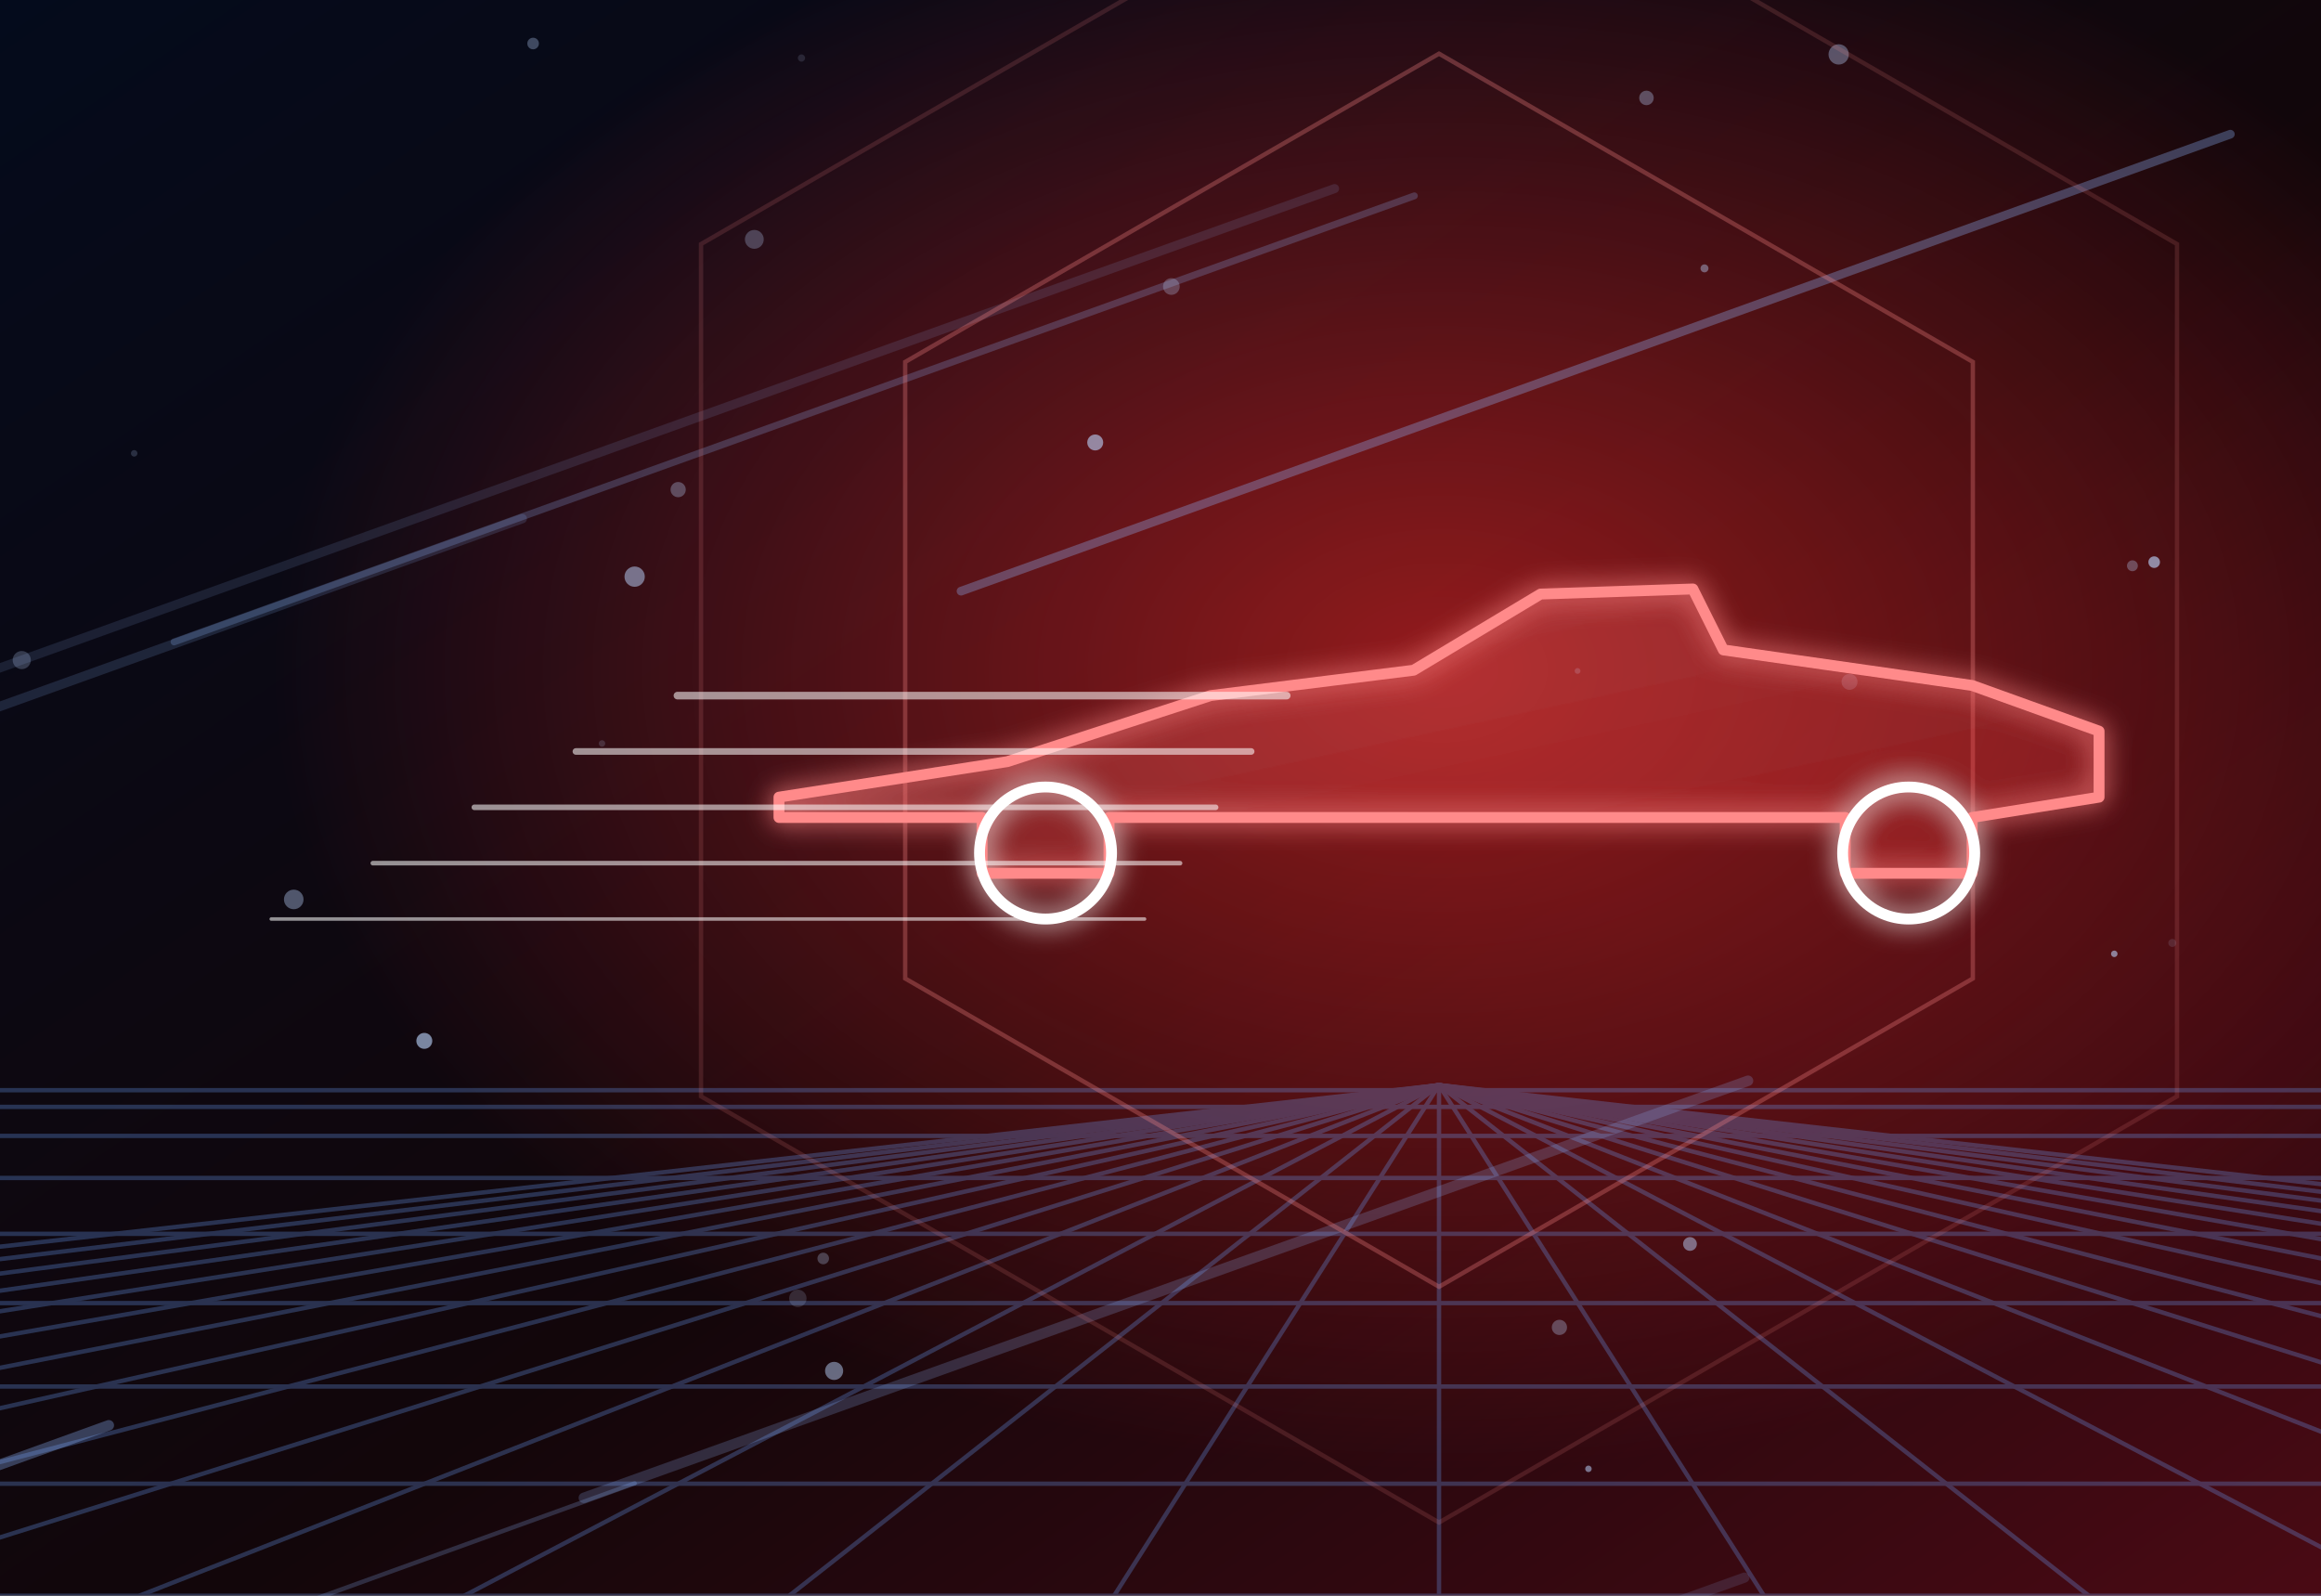
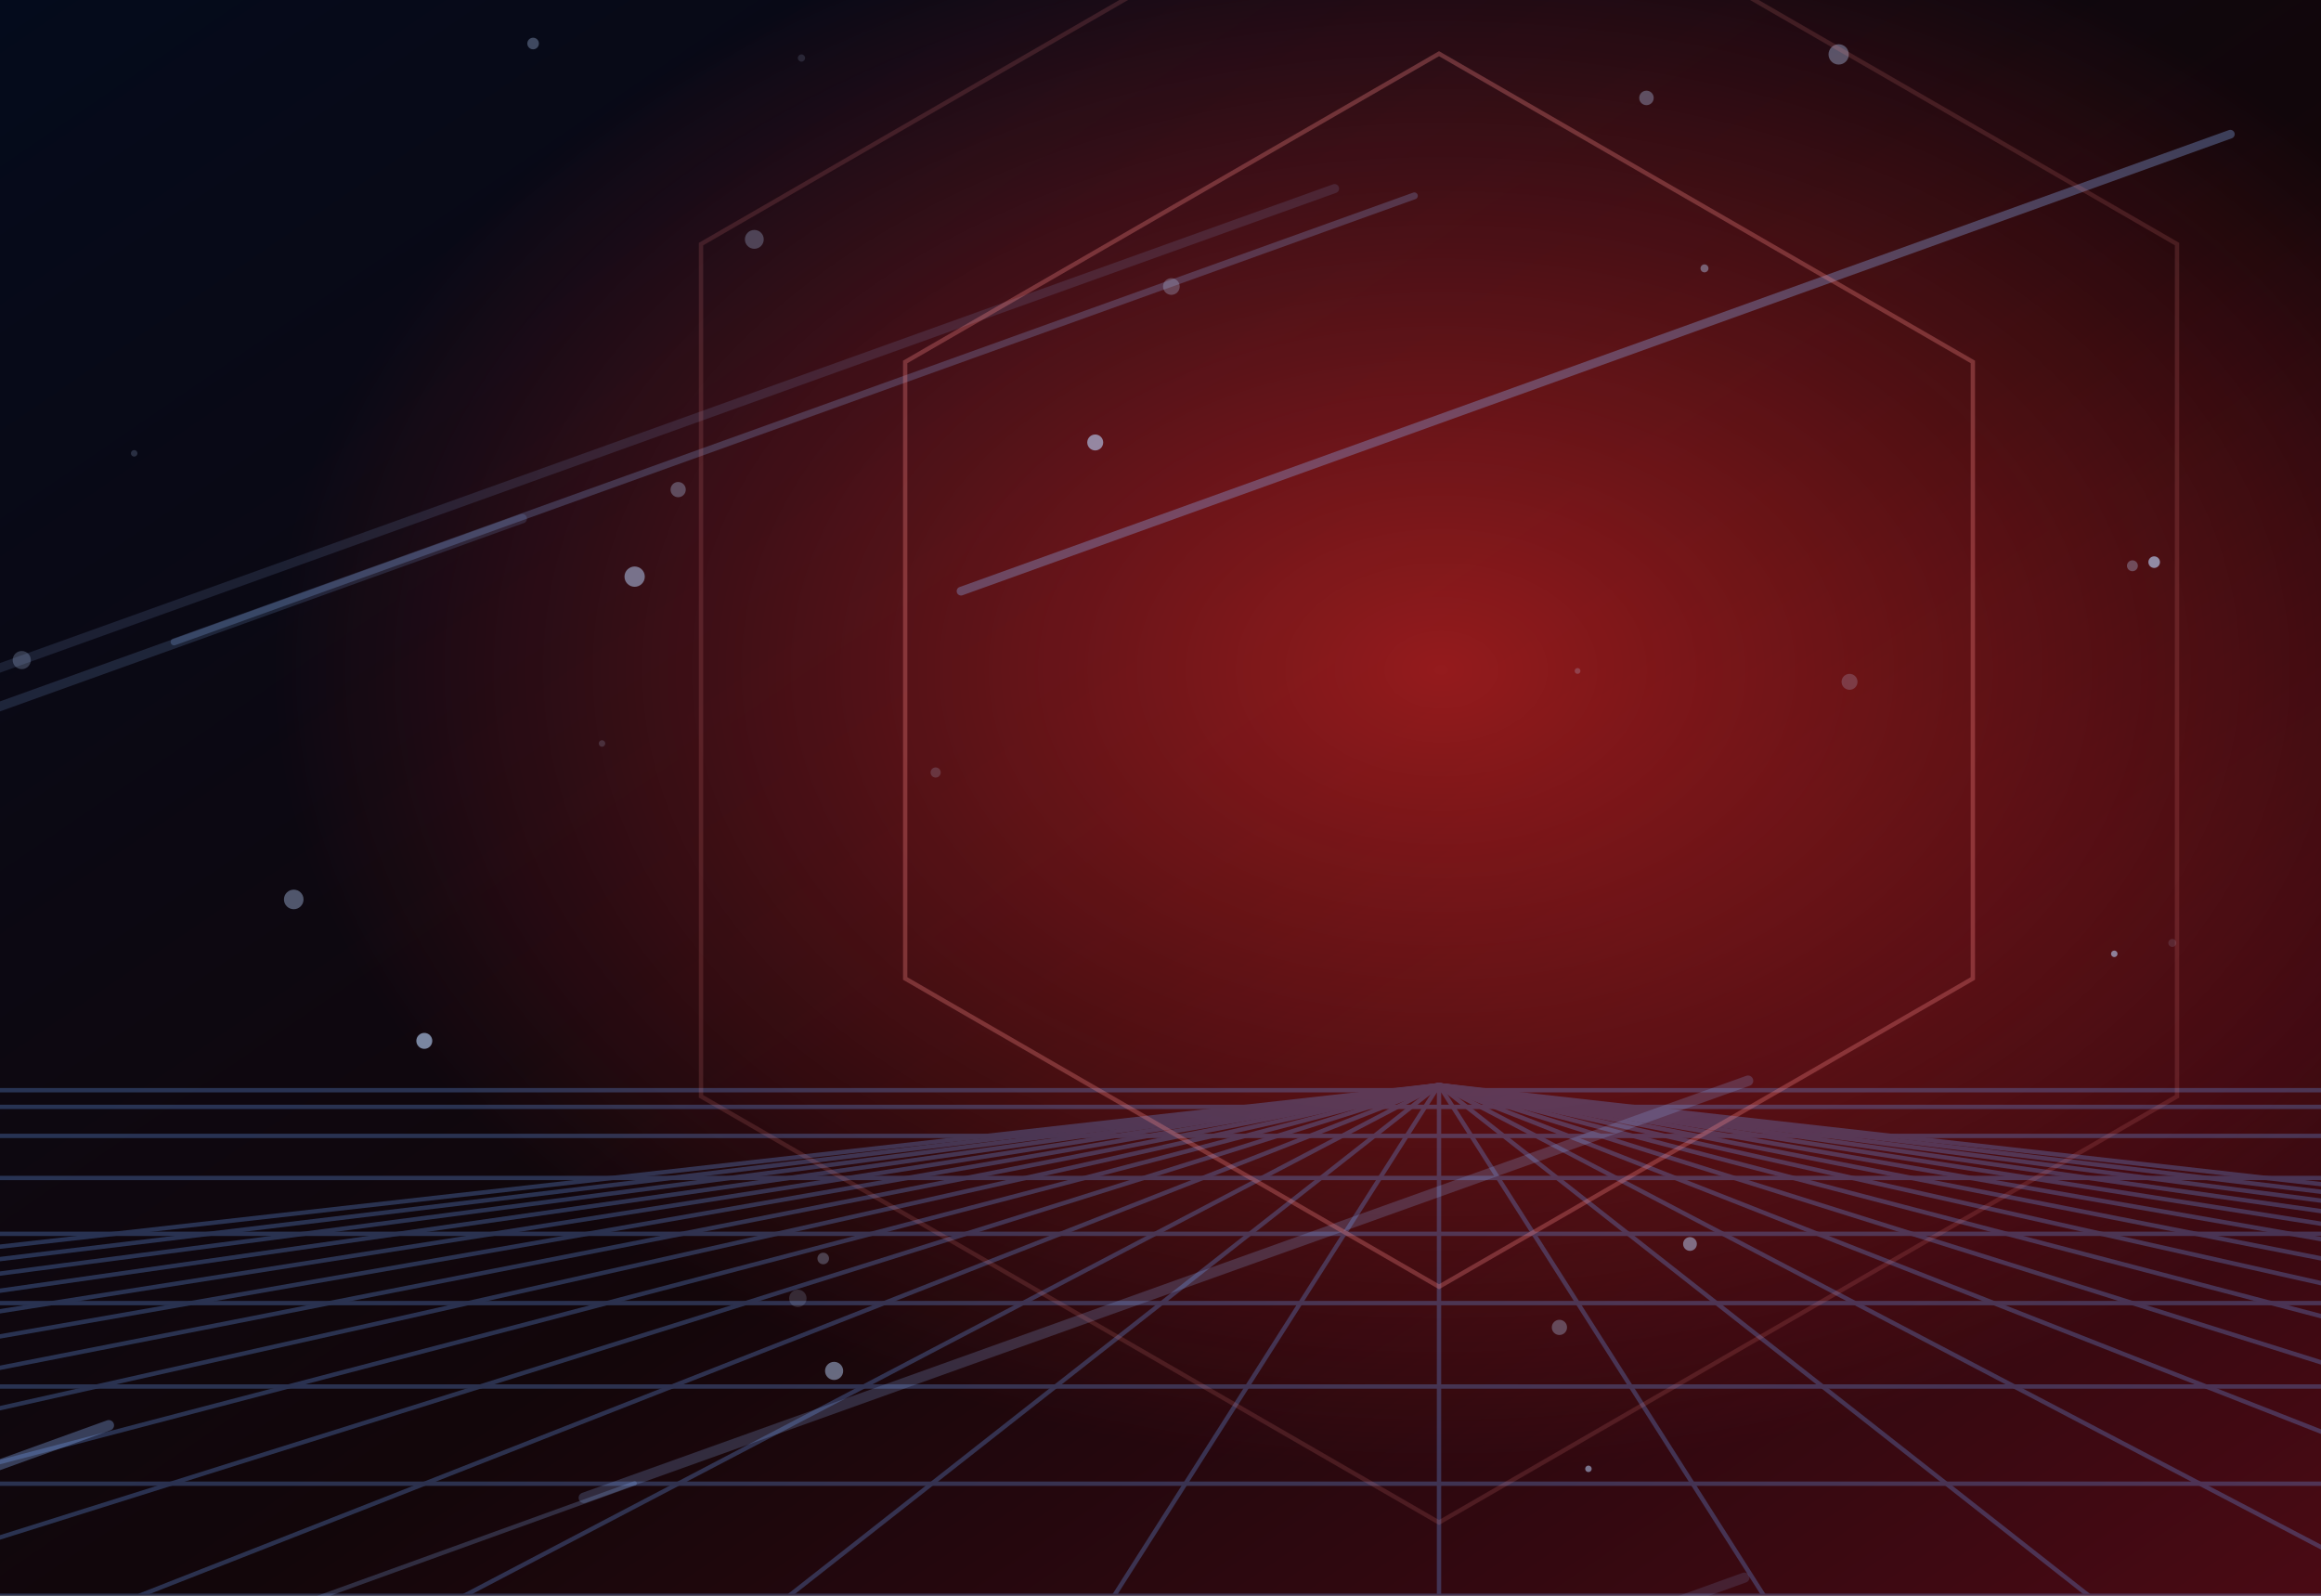
<svg xmlns="http://www.w3.org/2000/svg" viewBox="0 0 640 440" width="640" height="440" preserveAspectRatio="xMidYMid slice">
  <defs>
    <linearGradient id="bg" x1="0" y1="0" x2="1" y2="1">
      <stop offset="0" stop-color="#040b1c" />
      <stop offset=".55" stop-color="#12060a" />
      <stop offset="1" stop-color="#4a0a14" />
    </linearGradient>
    <radialGradient id="halo" cx=".62" cy=".42" r=".5">
      <stop offset="0" stop-color="#ff2b2b" stop-opacity=".55" />
      <stop offset="1" stop-color="#ff2b2b" stop-opacity="0" />
    </radialGradient>
    <linearGradient id="shape" x1="0" y1="0" x2="1" y2="1">
      <stop offset="0" stop-color="#ff8a8a" />
      <stop offset="1" stop-color="#ff2b2b" />
    </linearGradient>
    <linearGradient id="fade" x1="0" y1="0" x2="0" y2="1">
      <stop offset="0" stop-color="#fff" stop-opacity="0" />
      <stop offset=".35" stop-color="#fff" stop-opacity="1" />
    </linearGradient>
    <mask id="fadeUp">
      <rect width="640" height="440" fill="url(#fade)" />
    </mask>
    <filter id="glow" x="-30%" y="-30%" width="160%" height="160%">
      <feGaussianBlur stdDeviation="5" result="b" />
      <feMerge>
        <feMergeNode in="b" />
        <feMergeNode in="SourceGraphic" />
      </feMerge>
    </filter>
  </defs>
  <rect width="640" height="440" fill="url(#bg)" />
  <rect width="640" height="440" fill="url(#halo)" />
  <g stroke="#6aa3ff" stroke-width="1.2" opacity=".28" mask="url(#fadeUp)">
    <line x1="396.8" y1="299.2" x2="-857.6" y2="440" />
    <line x1="396.8" y1="299.2" x2="-768" y2="440" />
    <line x1="396.8" y1="299.2" x2="-678.4" y2="440" />
    <line x1="396.8" y1="299.2" x2="-588.8" y2="440" />
    <line x1="396.8" y1="299.2" x2="-499.2" y2="440" />
    <line x1="396.8" y1="299.2" x2="-409.6" y2="440" />
    <line x1="396.8" y1="299.2" x2="-320" y2="440" />
    <line x1="396.8" y1="299.2" x2="-230.4" y2="440" />
    <line x1="396.8" y1="299.2" x2="-140.8" y2="440" />
    <line x1="396.8" y1="299.2" x2="-51.2" y2="440" />
    <line x1="396.8" y1="299.2" x2="38.4" y2="440" />
    <line x1="396.8" y1="299.2" x2="128" y2="440" />
    <line x1="396.8" y1="299.2" x2="217.6" y2="440" />
    <line x1="396.8" y1="299.2" x2="307.2" y2="440" />
    <line x1="396.8" y1="299.2" x2="396.8" y2="440" />
    <line x1="396.8" y1="299.2" x2="486.4" y2="440" />
    <line x1="396.8" y1="299.2" x2="576" y2="440" />
    <line x1="396.8" y1="299.2" x2="665.6" y2="440" />
    <line x1="396.8" y1="299.2" x2="755.2" y2="440" />
    <line x1="396.8" y1="299.2" x2="844.8" y2="440" />
    <line x1="396.8" y1="299.2" x2="934.4" y2="440" />
    <line x1="396.8" y1="299.2" x2="1024" y2="440" />
    <line x1="396.8" y1="299.2" x2="1113.6" y2="440" />
    <line x1="396.8" y1="299.2" x2="1203.2" y2="440" />
    <line x1="396.8" y1="299.2" x2="1292.8" y2="440" />
    <line x1="396.8" y1="299.2" x2="1382.4" y2="440" />
    <line x1="396.8" y1="299.2" x2="1472" y2="440" />
    <line x1="396.8" y1="299.2" x2="1561.6" y2="440" />
    <line x1="396.8" y1="299.2" x2="1651.2" y2="440" />
    <line x1="0" y1="300.6" x2="640" y2="300.6" />
    <line x1="0" y1="305.2" x2="640" y2="305.2" />
    <line x1="0" y1="313.2" x2="640" y2="313.2" />
    <line x1="0" y1="324.8" x2="640" y2="324.8" />
    <line x1="0" y1="340.2" x2="640" y2="340.2" />
    <line x1="0" y1="359.3" x2="640" y2="359.3" />
    <line x1="0" y1="382.3" x2="640" y2="382.3" />
    <line x1="0" y1="409.1" x2="640" y2="409.1" />
    <line x1="0" y1="440.0" x2="640" y2="440.0" />
  </g>
  <line x1="144" y1="143" x2="-276" y2="294" stroke="#8fb8ff" stroke-width="2.6" stroke-linecap="round" opacity="0.16" />
  <line x1="368" y1="52" x2="-33" y2="196" stroke="#8fb8ff" stroke-width="2.5" stroke-linecap="round" opacity="0.13" />
  <line x1="615" y1="37" x2="265" y2="163" stroke="#8fb8ff" stroke-width="2.4" stroke-linecap="round" opacity="0.32" />
  <line x1="390" y1="54" x2="48" y2="177" stroke="#8fb8ff" stroke-width="1.9" stroke-linecap="round" opacity="0.23" />
  <line x1="482" y1="298" x2="161" y2="413" stroke="#8fb8ff" stroke-width="2.9" stroke-linecap="round" opacity="0.21" />
  <line x1="481" y1="435" x2="317" y2="494" stroke="#8fb8ff" stroke-width="2.8" stroke-linecap="round" opacity="0.14" />
  <line x1="30" y1="393" x2="-114" y2="445" stroke="#8fb8ff" stroke-width="2.9" stroke-linecap="round" opacity="0.32" />
  <line x1="175" y1="409" x2="-49" y2="490" stroke="#8fb8ff" stroke-width="1.2" stroke-linecap="round" opacity="0.22" />
  <circle cx="221" cy="16" r="1.0" fill="#bcd6ff" opacity="0.14" />
  <circle cx="230" cy="378" r="2.5" fill="#bcd6ff" opacity="0.48" />
  <circle cx="588" cy="156" r="1.5" fill="#bcd6ff" opacity="0.31" />
  <circle cx="258" cy="213" r="1.4" fill="#bcd6ff" opacity="0.18" />
  <circle cx="466" cy="343" r="1.9" fill="#bcd6ff" opacity="0.48" />
  <circle cx="507" cy="15" r="2.8" fill="#bcd6ff" opacity="0.36" />
  <circle cx="6" cy="182" r="2.5" fill="#bcd6ff" opacity="0.24" />
  <circle cx="175" cy="159" r="2.8" fill="#bcd6ff" opacity="0.50" />
  <circle cx="594" cy="155" r="1.6" fill="#bcd6ff" opacity="0.62" />
  <circle cx="430" cy="366" r="2.1" fill="#bcd6ff" opacity="0.31" />
  <circle cx="470" cy="74" r="1.1" fill="#bcd6ff" opacity="0.40" />
  <circle cx="454" cy="27" r="2.0" fill="#bcd6ff" opacity="0.33" />
  <circle cx="187" cy="135" r="2.1" fill="#bcd6ff" opacity="0.31" />
  <circle cx="220" cy="358" r="2.4" fill="#bcd6ff" opacity="0.17" />
  <circle cx="438" cy="405" r="0.9" fill="#bcd6ff" opacity="0.52" />
  <circle cx="599" cy="260" r="1.1" fill="#bcd6ff" opacity="0.13" />
  <circle cx="323" cy="79" r="2.3" fill="#bcd6ff" opacity="0.27" />
  <circle cx="117" cy="287" r="2.2" fill="#bcd6ff" opacity="0.61" />
  <circle cx="147" cy="12" r="1.6" fill="#bcd6ff" opacity="0.31" />
  <circle cx="227" cy="347" r="1.6" fill="#bcd6ff" opacity="0.27" />
  <circle cx="166" cy="205" r="0.9" fill="#bcd6ff" opacity="0.17" />
  <circle cx="81" cy="248" r="2.7" fill="#bcd6ff" opacity="0.38" />
  <circle cx="510" cy="188" r="2.2" fill="#bcd6ff" opacity="0.21" />
  <circle cx="583" cy="263" r="0.9" fill="#bcd6ff" opacity="0.57" />
  <circle cx="208" cy="66" r="2.6" fill="#bcd6ff" opacity="0.27" />
  <circle cx="435" cy="185" r="0.8" fill="#bcd6ff" opacity="0.22" />
  <circle cx="302" cy="122" r="2.2" fill="#bcd6ff" opacity="0.59" />
  <circle cx="37" cy="125" r="0.9" fill="#bcd6ff" opacity="0.19" />
  <g>
    <polygon points="544.0,269.8 396.8,354.8 249.6,269.8 249.6,99.8 396.8,14.8 544.0,99.8" fill="none" stroke="#ff8a8a" stroke-width="1.2" opacity="0.3" />
    <polygon points="600.3,302.3 396.8,419.8 193.3,302.3 193.3,67.3 396.8,-50.2 600.3,67.3" fill="none" stroke="#ff8a8a" stroke-width="1.2" opacity="0.15" />
  </g>
-   <g filter="url(#glow)" transform="translate(214.8 142.8) scale(0.7)">
-     <path d="M0 110 L90 96 L170 70 L250 60 L300 30 L360 28 L372 52 L470 66 L520 84 L520 110 L470 118 L470 140 L420 140 L420 118 L130 118 L130 140 L80 140 L80 118 L0 118 Z" fill="url(#shape)" fill-opacity=".16" stroke="#ff8a8a" stroke-width="4.286" stroke-linejoin="round" />
-     <circle cx="105" cy="132" r="26" fill="none" stroke="#ffffff" stroke-width="4.286" />
-     <circle cx="445" cy="132" r="26" fill="none" stroke="#ffffff" stroke-width="4.286" />
-   </g>
-   <g stroke="#ffffff" stroke-linecap="round" opacity=".55">
-     <line x1="186.8" y1="191.8" x2="354.8" y2="191.8" stroke-width="2.1" />
-     <line x1="158.8" y1="207.2" x2="345" y2="207.2" stroke-width="1.82" />
-     <line x1="130.8" y1="222.6" x2="335.2" y2="222.6" stroke-width="1.54" />
-     <line x1="102.8" y1="238" x2="325.4" y2="238" stroke-width="1.26" />
-     <line x1="74.8" y1="253.4" x2="315.6" y2="253.4" stroke-width="0.98" />
-   </g>
</svg>
